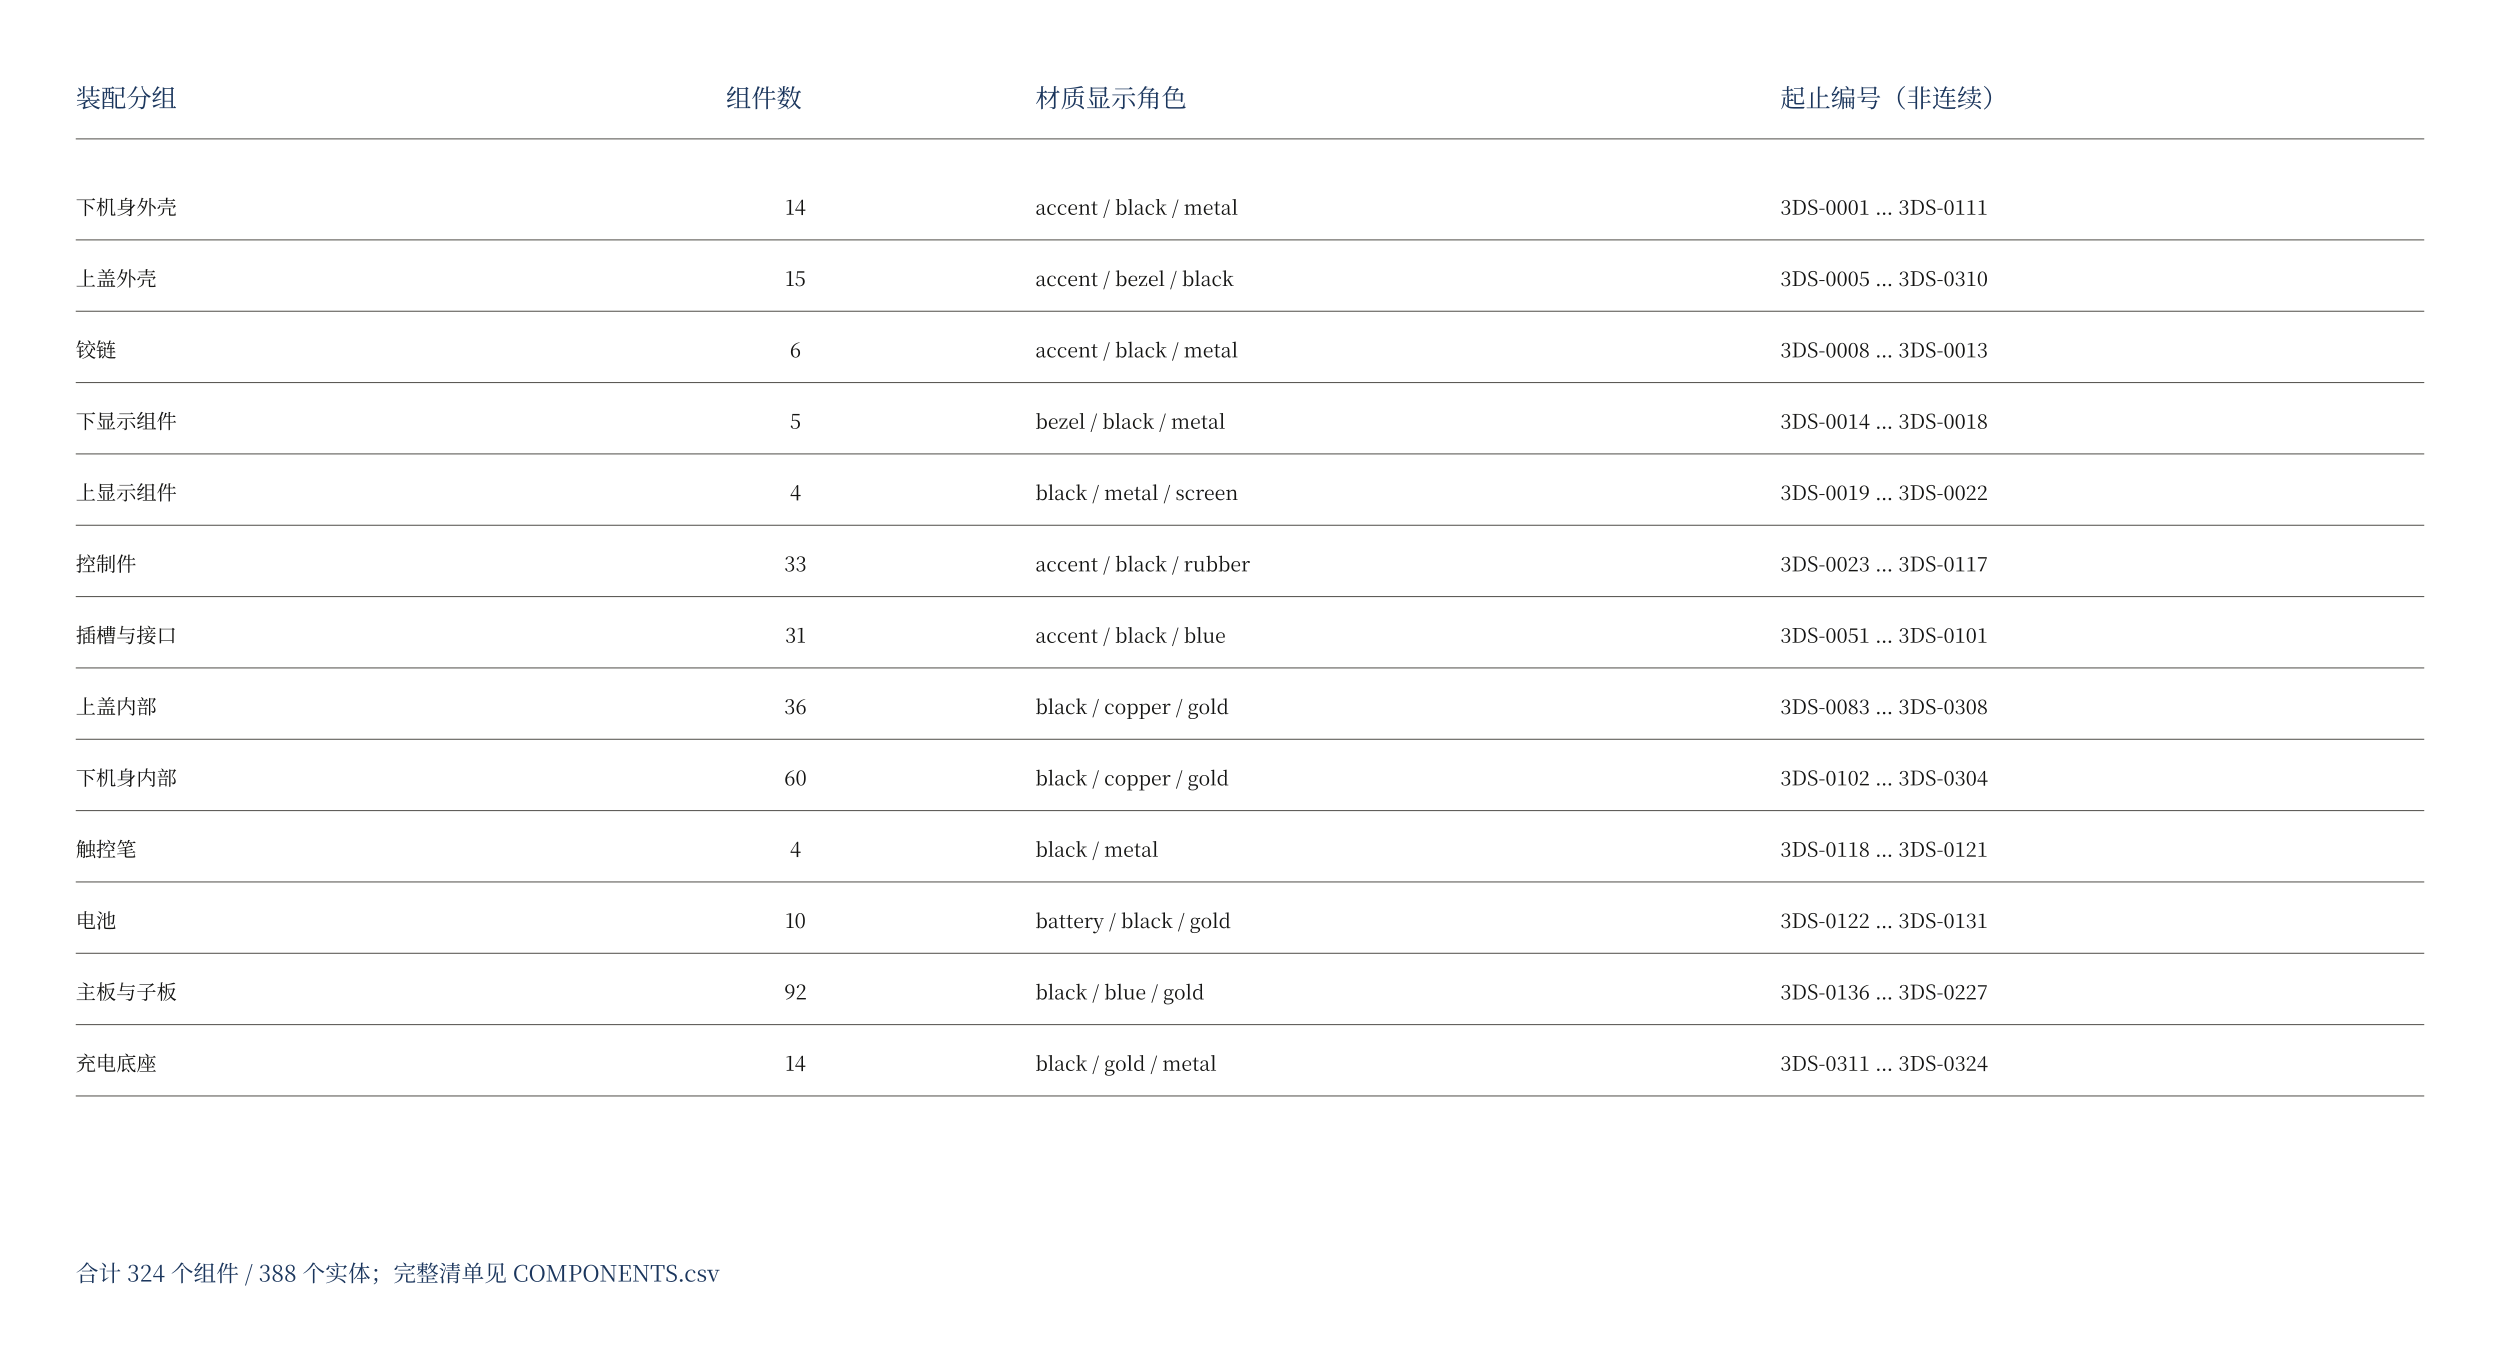
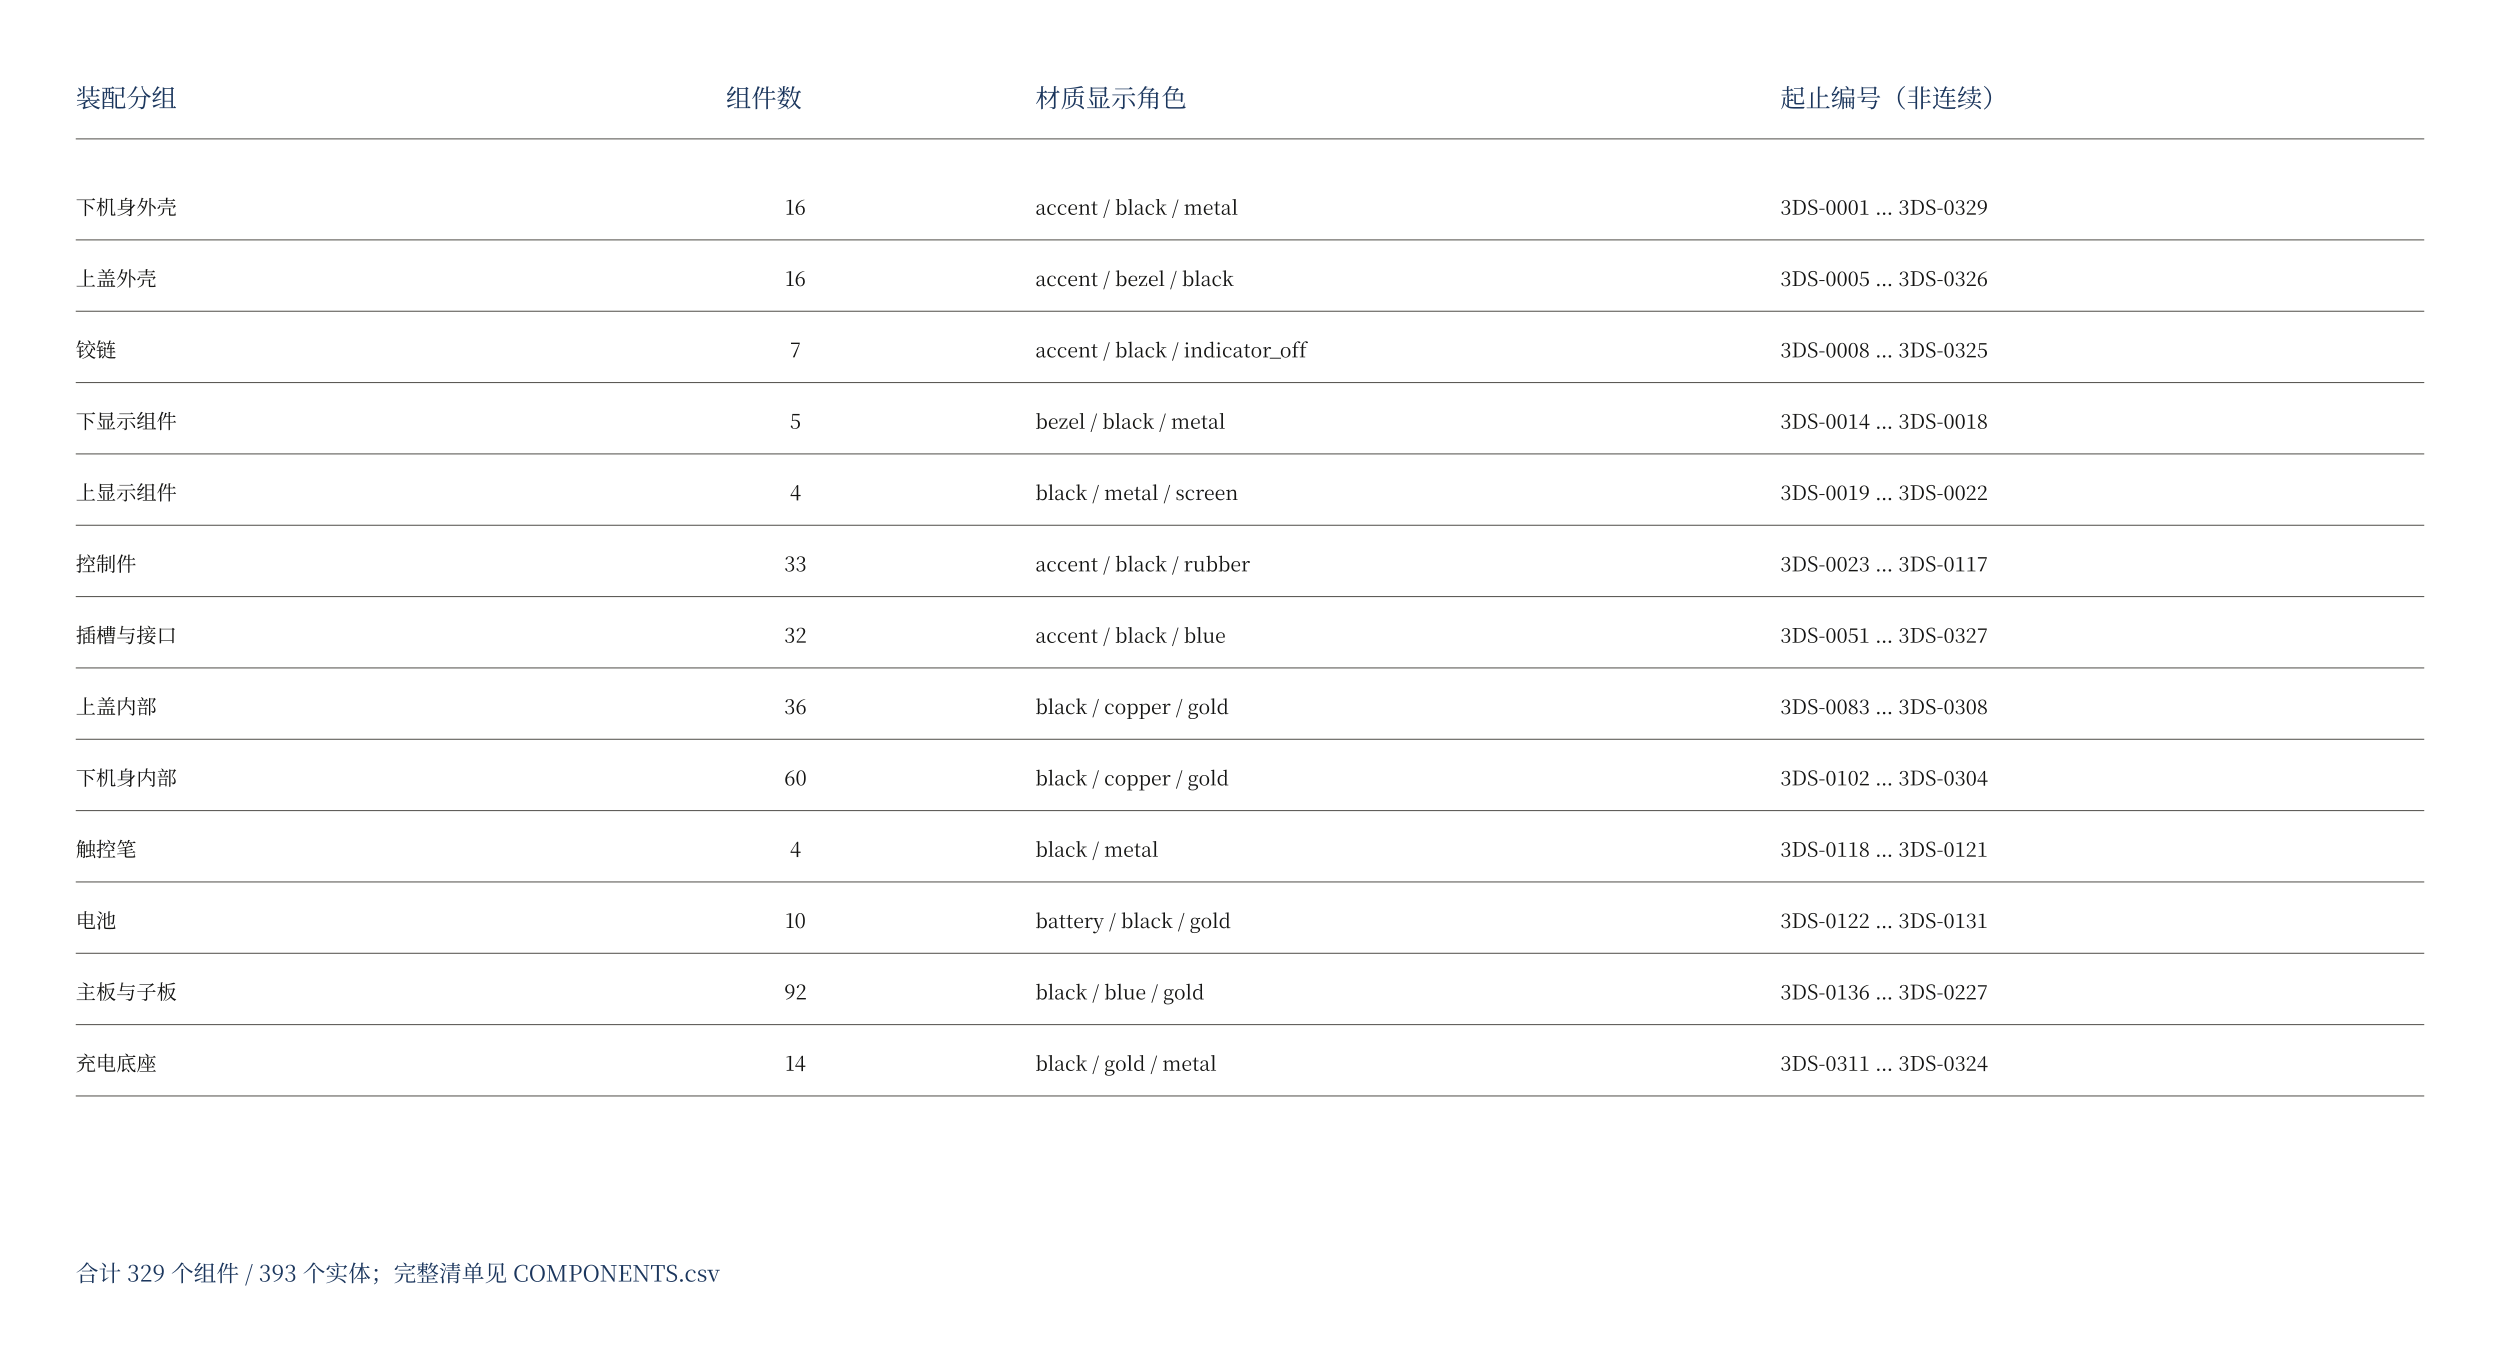
<svg xmlns="http://www.w3.org/2000/svg" width="396mm" height="214mm" viewBox="0 0 396 214">
  <style>text {font-family:TsangerJinKai02, Noto Serif CJK SC, serif;font-weight:400;}</style>
  <text x="12" y="17" font-size="4" text-anchor="start" fill="#1B365D">装配分组</text>
  <text x="115" y="17" font-size="4" text-anchor="start" fill="#1B365D">组件数</text>
  <text x="164" y="17" font-size="4" text-anchor="start" fill="#1B365D">材质显示角色</text>
  <text x="282" y="17" font-size="4" text-anchor="start" fill="#1B365D">起止编号（非连续）</text>
  <path d="M 12 22 L 384 22" stroke="#504e49" stroke-width="0.16" fill="none" />
  <text x="12" y="34" font-size="3.2" text-anchor="start" fill="#141413">下机身外壳</text>
-   <text x="126" y="34" font-size="3.2" text-anchor="middle" fill="#141413">14</text>
+   <text x="126" y="34" font-size="3.2" text-anchor="middle" fill="#141413">16</text>
  <text x="164" y="34" font-size="3.1" text-anchor="start" fill="#141413">accent / black / metal</text>
-   <text x="282" y="34" font-size="3.2" text-anchor="start" fill="#141413">3DS-0001 … 3DS-0111</text>
+   <text x="282" y="34" font-size="3.2" text-anchor="start" fill="#141413">3DS-0001 … 3DS-0329</text>
  <path d="M 12 38 L 384 38" stroke="#504e49" stroke-width="0.16" fill="none" />
  <text x="12" y="45.3" font-size="3.2" text-anchor="start" fill="#141413">上盖外壳</text>
-   <text x="126" y="45.3" font-size="3.2" text-anchor="middle" fill="#141413">15</text>
+   <text x="126" y="45.3" font-size="3.2" text-anchor="middle" fill="#141413">16</text>
  <text x="164" y="45.3" font-size="3.1" text-anchor="start" fill="#141413">accent / bezel / black</text>
-   <text x="282" y="45.3" font-size="3.2" text-anchor="start" fill="#141413">3DS-0005 … 3DS-0310</text>
+   <text x="282" y="45.3" font-size="3.2" text-anchor="start" fill="#141413">3DS-0005 … 3DS-0326</text>
  <path d="M 12 49.3 L 384 49.3" stroke="#504e49" stroke-width="0.16" fill="none" />
  <text x="12" y="56.6" font-size="3.2" text-anchor="start" fill="#141413">铰链</text>
-   <text x="126" y="56.6" font-size="3.2" text-anchor="middle" fill="#141413">6</text>
-   <text x="164" y="56.6" font-size="3.1" text-anchor="start" fill="#141413">accent / black / metal</text>
-   <text x="282" y="56.6" font-size="3.2" text-anchor="start" fill="#141413">3DS-0008 … 3DS-0013</text>
+   <text x="126" y="56.6" font-size="3.2" text-anchor="middle" fill="#141413">7</text>
+   <text x="164" y="56.6" font-size="3.1" text-anchor="start" fill="#141413">accent / black / indicator_off</text>
+   <text x="282" y="56.6" font-size="3.2" text-anchor="start" fill="#141413">3DS-0008 … 3DS-0325</text>
  <path d="M 12 60.6 L 384 60.6" stroke="#504e49" stroke-width="0.16" fill="none" />
  <text x="12" y="67.9" font-size="3.2" text-anchor="start" fill="#141413">下显示组件</text>
  <text x="126" y="67.9" font-size="3.2" text-anchor="middle" fill="#141413">5</text>
  <text x="164" y="67.9" font-size="3.1" text-anchor="start" fill="#141413">bezel / black / metal</text>
  <text x="282" y="67.9" font-size="3.2" text-anchor="start" fill="#141413">3DS-0014 … 3DS-0018</text>
  <path d="M 12 71.9 L 384 71.9" stroke="#504e49" stroke-width="0.16" fill="none" />
  <text x="12" y="79.2" font-size="3.2" text-anchor="start" fill="#141413">上显示组件</text>
  <text x="126" y="79.2" font-size="3.2" text-anchor="middle" fill="#141413">4</text>
  <text x="164" y="79.2" font-size="3.1" text-anchor="start" fill="#141413">black / metal / screen</text>
  <text x="282" y="79.2" font-size="3.2" text-anchor="start" fill="#141413">3DS-0019 … 3DS-0022</text>
  <path d="M 12 83.2 L 384 83.2" stroke="#504e49" stroke-width="0.16" fill="none" />
  <text x="12" y="90.5" font-size="3.2" text-anchor="start" fill="#141413">控制件</text>
  <text x="126" y="90.5" font-size="3.2" text-anchor="middle" fill="#141413">33</text>
  <text x="164" y="90.5" font-size="3.1" text-anchor="start" fill="#141413">accent / black / rubber</text>
  <text x="282" y="90.5" font-size="3.2" text-anchor="start" fill="#141413">3DS-0023 … 3DS-0117</text>
  <path d="M 12 94.5 L 384 94.5" stroke="#504e49" stroke-width="0.16" fill="none" />
  <text x="12" y="101.8" font-size="3.2" text-anchor="start" fill="#141413">插槽与接口</text>
-   <text x="126" y="101.8" font-size="3.2" text-anchor="middle" fill="#141413">31</text>
+   <text x="126" y="101.8" font-size="3.2" text-anchor="middle" fill="#141413">32</text>
  <text x="164" y="101.8" font-size="3.1" text-anchor="start" fill="#141413">accent / black / blue</text>
-   <text x="282" y="101.8" font-size="3.2" text-anchor="start" fill="#141413">3DS-0051 … 3DS-0101</text>
+   <text x="282" y="101.8" font-size="3.2" text-anchor="start" fill="#141413">3DS-0051 … 3DS-0327</text>
  <path d="M 12 105.8 L 384 105.8" stroke="#504e49" stroke-width="0.16" fill="none" />
  <text x="12" y="113.1" font-size="3.2" text-anchor="start" fill="#141413">上盖内部</text>
  <text x="126" y="113.1" font-size="3.2" text-anchor="middle" fill="#141413">36</text>
  <text x="164" y="113.1" font-size="3.1" text-anchor="start" fill="#141413">black / copper / gold</text>
  <text x="282" y="113.1" font-size="3.2" text-anchor="start" fill="#141413">3DS-0083 … 3DS-0308</text>
  <path d="M 12 117.1 L 384 117.1" stroke="#504e49" stroke-width="0.16" fill="none" />
  <text x="12" y="124.4" font-size="3.2" text-anchor="start" fill="#141413">下机身内部</text>
  <text x="126" y="124.4" font-size="3.2" text-anchor="middle" fill="#141413">60</text>
  <text x="164" y="124.4" font-size="3.1" text-anchor="start" fill="#141413">black / copper / gold</text>
  <text x="282" y="124.4" font-size="3.2" text-anchor="start" fill="#141413">3DS-0102 … 3DS-0304</text>
  <path d="M 12 128.4 L 384 128.4" stroke="#504e49" stroke-width="0.16" fill="none" />
  <text x="12" y="135.7" font-size="3.2" text-anchor="start" fill="#141413">触控笔</text>
  <text x="126" y="135.7" font-size="3.2" text-anchor="middle" fill="#141413">4</text>
  <text x="164" y="135.7" font-size="3.1" text-anchor="start" fill="#141413">black / metal</text>
  <text x="282" y="135.7" font-size="3.2" text-anchor="start" fill="#141413">3DS-0118 … 3DS-0121</text>
  <path d="M 12 139.7 L 384 139.7" stroke="#504e49" stroke-width="0.16" fill="none" />
  <text x="12" y="147" font-size="3.2" text-anchor="start" fill="#141413">电池</text>
  <text x="126" y="147" font-size="3.2" text-anchor="middle" fill="#141413">10</text>
  <text x="164" y="147" font-size="3.1" text-anchor="start" fill="#141413">battery / black / gold</text>
  <text x="282" y="147" font-size="3.2" text-anchor="start" fill="#141413">3DS-0122 … 3DS-0131</text>
  <path d="M 12 151 L 384 151" stroke="#504e49" stroke-width="0.16" fill="none" />
  <text x="12" y="158.3" font-size="3.2" text-anchor="start" fill="#141413">主板与子板</text>
  <text x="126" y="158.3" font-size="3.2" text-anchor="middle" fill="#141413">92</text>
  <text x="164" y="158.3" font-size="3.1" text-anchor="start" fill="#141413">black / blue / gold</text>
  <text x="282" y="158.3" font-size="3.2" text-anchor="start" fill="#141413">3DS-0136 … 3DS-0227</text>
  <path d="M 12 162.3 L 384 162.3" stroke="#504e49" stroke-width="0.16" fill="none" />
  <text x="12" y="169.6" font-size="3.2" text-anchor="start" fill="#141413">充电底座</text>
  <text x="126" y="169.6" font-size="3.2" text-anchor="middle" fill="#141413">14</text>
  <text x="164" y="169.6" font-size="3.1" text-anchor="start" fill="#141413">black / gold / metal</text>
  <text x="282" y="169.6" font-size="3.2" text-anchor="start" fill="#141413">3DS-0311 … 3DS-0324</text>
  <path d="M 12 173.6 L 384 173.6" stroke="#504e49" stroke-width="0.16" fill="none" />
-   <text x="12" y="203" font-size="3.6" text-anchor="start" fill="#1B365D">合计 324 个组件 / 388 个实体；完整清单见 COMPONENTS.csv</text>
+   <text x="12" y="203" font-size="3.6" text-anchor="start" fill="#1B365D">合计 329 个组件 / 393 个实体；完整清单见 COMPONENTS.csv</text>
</svg>
